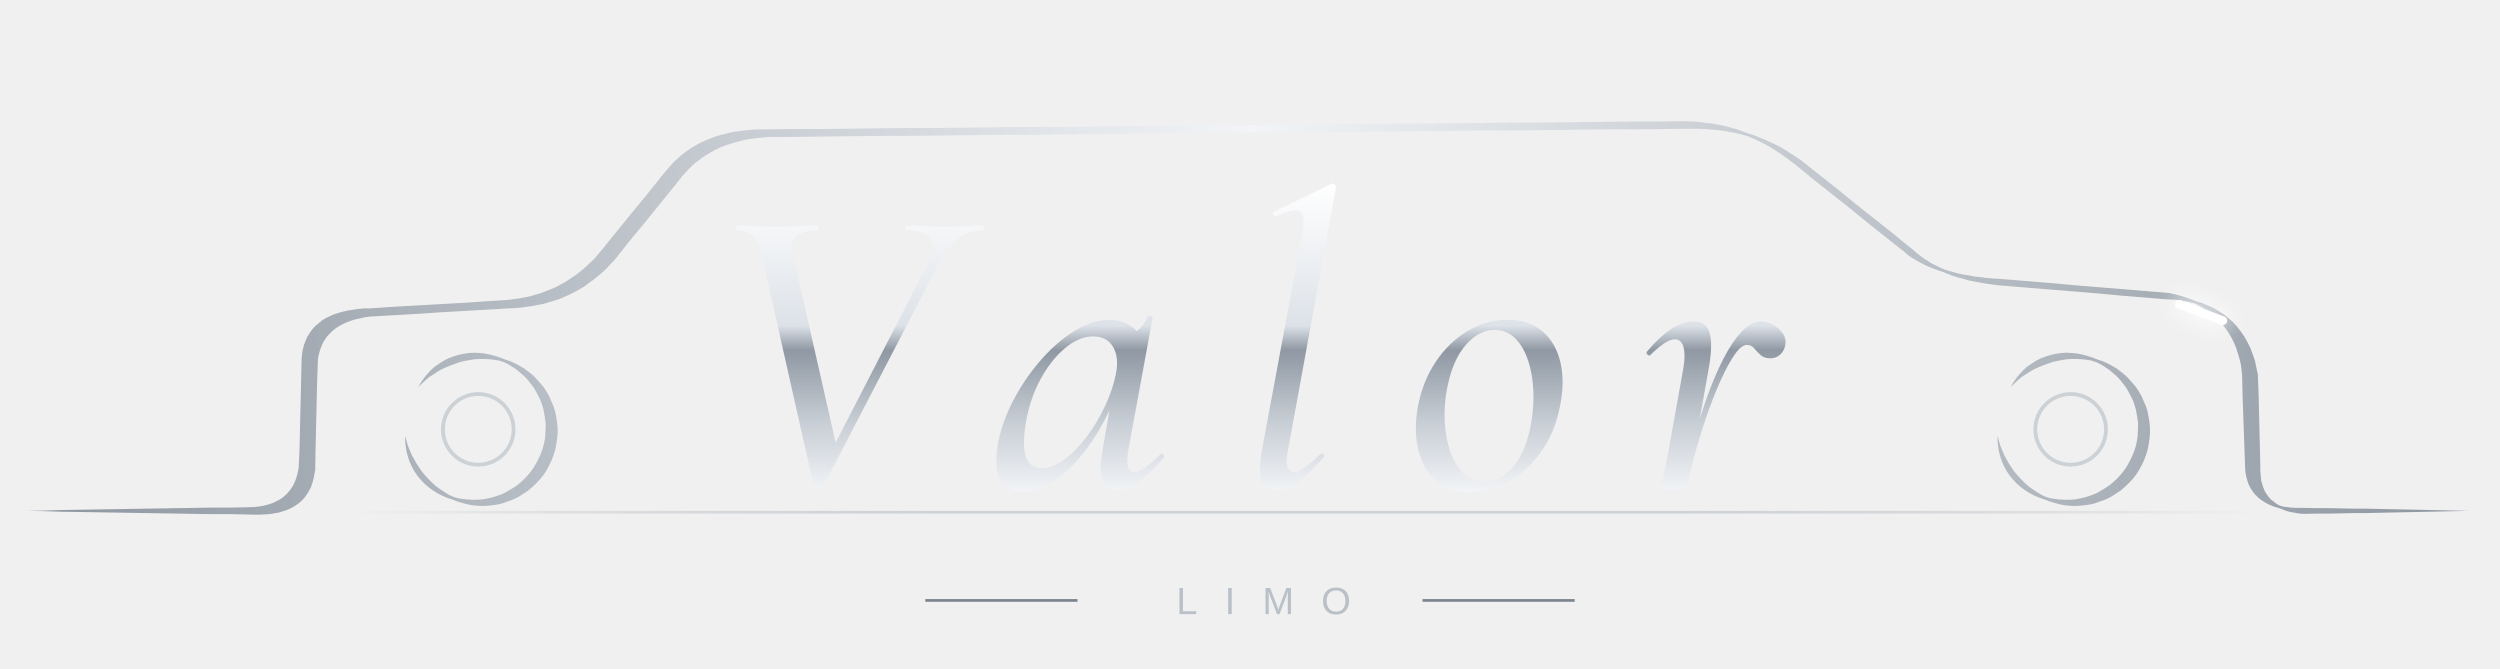
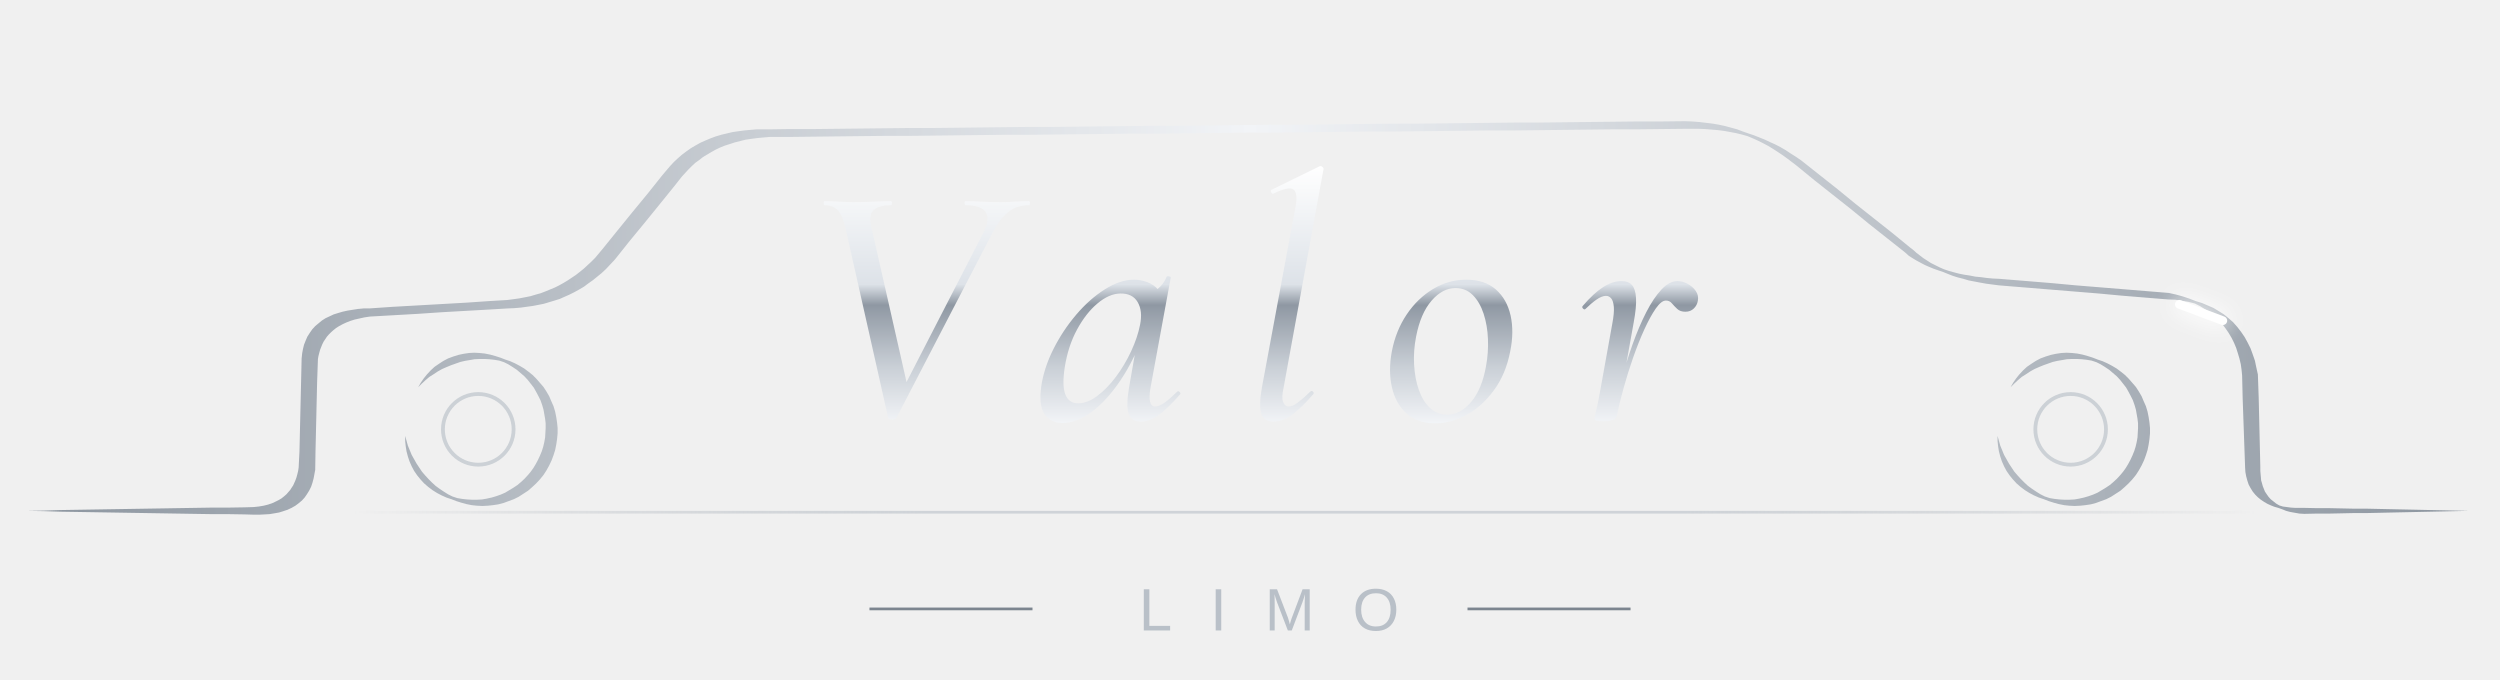
- <svg xmlns="http://www.w3.org/2000/svg" viewBox="20 112 920 246" width="920" height="246" role="img" aria-label="Valor Limo">
+ <svg xmlns="http://www.w3.org/2000/svg" viewBox="20 112 920 250" width="920" height="250" role="img" aria-label="Valor Limo">
  <defs>
    <linearGradient id="vl-chrome" x1="0" y1="0" x2="0" y2="1">
      <stop offset="0" stop-color="#FFFFFF" />
      <stop offset="0.46" stop-color="#DDE2E8" />
      <stop offset="0.54" stop-color="#8F98A3" />
      <stop offset="0.78" stop-color="#C9CFD6" />
      <stop offset="1" stop-color="#F2F4F7" />
    </linearGradient>
    <linearGradient id="vl-silver" gradientUnits="userSpaceOnUse" x1="40" y1="0" x2="920" y2="0">
      <stop offset="0" stop-color="#8E97A1" />
      <stop offset="0.5" stop-color="#F2F4F7" />
      <stop offset="1" stop-color="#8E97A1" />
    </linearGradient>
    <linearGradient id="vl-line" gradientUnits="userSpaceOnUse" x1="0" y1="0" x2="300" y2="0">
      <stop offset="0" stop-color="#B9C0C8" stop-opacity="0" />
      <stop offset="0.16" stop-color="#B9C0C8" />
      <stop offset="0.5" stop-color="#E8EBEF" />
      <stop offset="0.84" stop-color="#B9C0C8" />
      <stop offset="1" stop-color="#B9C0C8" stop-opacity="0" />
    </linearGradient>
    <linearGradient id="vl-road" gradientUnits="userSpaceOnUse" x1="150" y1="0" x2="850" y2="0">
      <stop offset="0" stop-color="#8E97A1" stop-opacity="0" />
      <stop offset="0.3" stop-color="#B9C0C8" stop-opacity="0.6" />
      <stop offset="0.7" stop-color="#B9C0C8" stop-opacity="0.6" />
      <stop offset="1" stop-color="#8E97A1" stop-opacity="0" />
    </linearGradient>
    <linearGradient id="vl-sheen" gradientUnits="userSpaceOnUse" x1="-200" y1="0" x2="0" y2="0">
      <stop offset="0" stop-color="#FFFFFF" stop-opacity="0" />
      <stop offset="0.5" stop-color="#FFFFFF" stop-opacity="0.95" />
      <stop offset="1" stop-color="#FFFFFF" stop-opacity="0" />
      <animateTransform attributeName="gradientTransform" type="translate" values="0 0;1200 0;1200 0" keyTimes="0;0.55;1" dur="6s" repeatCount="indefinite" />
    </linearGradient>
    <filter id="vl-glow" x="-200%" y="-200%" width="500%" height="500%">
      <feGaussianBlur stdDeviation="4" result="b" />
      <feMerge>
        <feMergeNode in="b" />
        <feMergeNode in="b" />
        <feMergeNode in="SourceGraphic" />
      </feMerge>
    </filter>
    <filter id="vl-soft" x="-20%" y="-200%" width="140%" height="500%">
      <feGaussianBlur stdDeviation="2.2" />
    </filter>
    <path id="vl-trace" pathLength="1000" d="M30 300 H112 C126 300 132 294 133 284 L134 244 C135 234 142 228 156 227 L206 224 C222 223 232 218 242 208 L268 176 C276 166 288 161 304 161 L640 158 C658 158 670 163 682 172 L722 204 C730 211 742 215 758 216 L818 221 C836 223 846 234 848 250 L849 284 C849 294 856 300 868 300 H930" />
    <path id="vl-body" d="M30 300L36.1 300.1L42.3 300.3L48.5 300.4L54.6 300.5L60.8 300.6L66.9 300.7L73 300.8L79.2 300.9L85.3 301L91.5 301.1L97.7 301.2L103.8 301.2L110 301.3L113.4 301.4L115.5 301.4L117.4 301.3L119.2 301.2L121 300.9L122.7 300.6L124.3 300.1L125.8 299.6L127.3 298.9L128.7 298.1L129.9 297.2L131.1 296.2L132.1 295.1L133 293.8L133.8 292.5L134.5 291.1L135 289.6L135.4 288.1L135.7 286.5L136 284.9L136.1 278.4L136.3 269.8L136.5 261.2L136.7 252.6L137 244.1L137.2 243L137.5 241.8L137.8 240.7L138.2 239.7L138.6 238.7L139.1 237.7L139.7 236.8L140.3 235.9L141 235.1L141.8 234.3L142.7 233.5L143.7 232.7L144.8 232L146.1 231.3L147.4 230.7L148.9 230.1L150.5 229.6L152.3 229.2L154.1 228.8L156.1 228.5L164.9 228L173.7 227.5L182.6 226.9L191.4 226.4L200.2 225.9L206.9 225.5L209.3 225.4L211.6 225.2L213.8 224.9L216 224.6L218.1 224.2L220.1 223.8L222.1 223.2L224.1 222.6L226 222L227.8 221.2L229.6 220.4L231.4 219.5L233.2 218.5L234.9 217.5L236.5 216.3L238.2 215.1L239.8 213.8L241.4 212.5L243 211L246.2 207.6L251.7 200.7L257.3 193.9L262.9 187L268.4 180.2L271 176.9L272.2 175.6L273.4 174.3L274.6 173.1L275.9 171.9L277.3 170.9L278.7 169.8L280.2 168.9L281.7 168L283.3 167.1L285 166.3L286.7 165.6L288.6 165L290.4 164.4L292.4 163.9L294.4 163.4L296.5 163.1L298.7 162.8L300.9 162.6L303.2 162.4L310 162.4L318.9 162.3L327.8 162.2L336.7 162.1L345.6 162L354.6 162L363.5 161.9L372.4 161.8L381.3 161.7L390.2 161.6L399.2 161.6L408.1 161.5L417 161.4L425.9 161.3L434.8 161.2L443.8 161.2L452.7 161.1L461.6 161L470.5 160.9L479.4 160.8L488.4 160.8L497.3 160.7L506.2 160.6L515.1 160.5L524 160.4L533 160.4L541.9 160.3L550.8 160.2L559.7 160.1L568.6 160L577.6 160L586.5 159.9L595.4 159.8L604.3 159.7L613.3 159.6L622.2 159.6L631.1 159.5L640 159.4L642.6 159.4L645.2 159.4L647.6 159.5L650 159.7L652.3 159.9L654.6 160.2L656.8 160.6L658.9 161L661 161.5L663.1 162.1L665 162.9L667 163.8L668.8 164.7L670.7 165.7L672.5 166.8L674.2 167.9L676 169.1L677.8 170.4L679.5 171.7L681.2 173L687.8 178.4L694.5 183.7L701.2 189L707.8 194.4L714.5 199.7L721.2 205L722.4 206.1L723.8 207L725.3 207.9L726.8 208.7L728.3 209.5L729.9 210.2L731.6 210.9L733.3 211.5L735.1 212.1L736.8 212.8L738.6 213.5L740.5 214.1L742.5 214.6L744.5 215.2L746.6 215.6L748.7 216L750.9 216.4L753.2 216.7L755.5 217L757.9 217.2L766.5 217.9L775 218.6L783.6 219.3L792.2 220L800.8 220.8L809.3 221.5L817.9 222.2L820.5 222.3L823 222.7L825.4 223.1L827.7 223.7L829.7 224.7L831.6 225.9L833.4 227.1L835 228.5L836.5 229.9L837.9 231.4L839.1 233L840.2 234.6L841.2 236.3L842.1 238.1L842.9 240L843.5 241.9L844.1 243.9L844.6 246L844.9 248.1L845.1 250.2L845.3 258.6L845.6 267.1L845.9 275.6L846.2 284.1L846.3 285.7L846.6 287.3L847 288.8L847.5 290.3L848.2 291.6L849 292.9L849.9 294L850.9 295L852 295.9L853.2 296.7L854.4 297.4L855.7 298L857 298.5L858.4 298.9L859.8 299.4L861.3 300L862.8 300.4L864.5 300.7L866.2 301L868 301.1L872.6 301L877.3 301L882 300.9L886.6 300.8L891.3 300.8L895.9 300.7L900.5 300.6L905.2 300.5L909.9 300.4L914.5 300.3L919.1 300.2L923.8 300.1L928.5 300L928.5 300L923.8 299.9L919.1 299.8L914.5 299.7L909.9 299.6L905.2 299.5L900.5 299.4L895.9 299.3L891.3 299.2L886.6 299.2L882 299.1L877.3 299L872.6 299L868 298.9L866.3 298.9L864.7 298.9L863.1 298.8L861.6 298.6L860.1 298.4L858.8 298L857.6 297.3L856.6 296.5L855.6 295.7L854.8 294.8L854.1 293.8L853.5 292.9L853.1 291.9L852.7 290.9L852.4 289.8L852.1 288.8L852 287.6L851.9 286.5L851.8 285.3L851.8 283.9L851.6 275.4L851.4 266.9L851.2 258.4L850.9 249.8L850.3 247.1L849.8 244.7L849 242.4L848.2 240.2L847.1 238L846 236L844.7 234.1L843.3 232.3L841.8 230.6L840.1 229.1L838.4 227.7L836.5 226.5L834.5 225.3L832.4 224.4L830.3 223.5L828 222.8L825.7 221.9L823.3 221.1L820.8 220.4L818.1 219.8L809.5 219.1L801 218.4L792.4 217.7L783.8 217L775.2 216.2L766.7 215.5L758.1 214.8L755.7 214.6L753.4 214.5L751.2 214.3L749 214L746.9 213.8L744.9 213.4L742.9 213.1L740.9 212.7L739 212.2L737.2 211.7L735.4 211.1L733.8 210.4L732.2 209.6L730.6 208.8L729.2 207.9L727.8 207L726.5 206L725.2 205L724.1 204L722.8 203L716.2 197.6L709.5 192.3L702.8 187L696.2 181.6L689.5 176.3L682.8 171L680.9 169.7L679 168.5L677.2 167.3L675.3 166.2L673.4 165.2L671.4 164.3L669.5 163.4L667.5 162.6L665.5 161.8L663.4 161.1L661.4 160.4L659.3 159.6L657.1 159L654.9 158.4L652.6 157.9L650.3 157.5L647.8 157.2L645.3 156.9L642.7 156.7L640 156.6L631.1 156.7L622.1 156.7L613.2 156.8L604.3 156.9L595.4 157L586.5 157.1L577.5 157.1L568.6 157.2L559.7 157.3L550.8 157.4L541.9 157.5L532.9 157.5L524 157.6L515.1 157.7L506.2 157.8L497.3 157.9L488.3 157.9L479.4 158L470.5 158.1L461.6 158.2L452.7 158.3L443.7 158.3L434.8 158.4L425.9 158.5L417 158.6L408.1 158.7L399.1 158.7L390.2 158.8L381.3 158.9L372.4 159L363.5 159.1L354.5 159.1L345.6 159.2L336.7 159.3L327.8 159.4L318.9 159.5L309.9 159.5L303.2 159.6L300.8 159.6L298.4 159.6L296.1 159.8L293.9 160L291.7 160.3L289.6 160.6L287.5 161.1L285.4 161.6L283.4 162.2L281.5 162.9L279.6 163.7L277.8 164.5L276 165.5L274.3 166.5L272.6 167.7L271 168.9L269.5 170.2L268 171.6L266.6 173.1L263.8 176.4L258.3 183.3L252.7 190.1L247.1 197L241.6 203.8L239 206.9L237.6 208.3L236.2 209.6L234.8 210.9L233.3 212.1L231.9 213.2L230.4 214.2L228.9 215.2L227.4 216.1L225.8 217L224.2 217.8L222.5 218.5L220.8 219.2L219 219.9L217.2 220.4L215.2 221L213.2 221.4L211.1 221.8L209 222.1L206.7 222.4L200 222.8L191.2 223.4L182.4 223.9L173.6 224.4L164.7 224.9L155.9 225.5L153.8 225.5L151.7 225.7L149.8 226L147.9 226.3L146.1 226.7L144.4 227.2L142.8 227.7L141.3 228.4L139.8 229.1L138.4 230L137.2 231L136 232L134.9 233.2L134 234.5L133.1 235.9L132.5 237.3L131.9 238.8L131.5 240.4L131.2 242L131 243.9L130.8 252.5L130.6 261.1L130.4 269.6L130.2 278.2L129.9 284.1L129.7 285.4L129.4 286.6L129.1 287.7L128.7 288.8L128.3 289.7L127.9 290.6L127.3 291.5L126.8 292.3L126.1 293.1L125.4 293.9L124.6 294.6L123.6 295.4L122.6 296L121.4 296.6L120.1 297.2L118.6 297.7L117 298.1L115.2 298.4L113.3 298.6L110 298.7L103.8 298.8L97.7 298.8L91.5 298.9L85.3 299L79.2 299.1L73 299.2L66.9 299.3L60.8 299.4L54.6 299.5L48.5 299.6L42.3 299.7L36.1 299.9L30 300Z" />
    <g id="vl-tyres">
      <path d="M173.9 254.5L175.2 253.2L176.6 251.9L178 250.7L179.6 249.7L181.1 248.7L182.7 247.8L184.3 247.1L186 246.4L187.7 245.8L189.4 245.2L191.1 244.8L192.9 244.5L194.6 244.2L196.5 244.1L198.3 244.1L200.1 244.2L201.9 244.4L203.7 244.7L205.5 245.3L207.1 246.1L208.7 247.1L210.2 248.1L211.6 249.3L213 250.5L214.2 251.8L215.3 253.2L216.4 254.6L217.3 256.2L218.1 257.7L218.9 259.3L219.5 261L220 262.7L220.3 264.4L220.6 266.1L220.8 267.8L220.8 269.6L220.7 271.3L220.6 273L220.3 274.7L219.9 276.4L219.4 278L218.7 279.7L218 281.2L217.2 282.7L216.3 284.2L215.3 285.6L214.2 286.9L213 288.2L211.7 289.4L210.4 290.5L208.9 291.5L207.4 292.4L205.9 293.3L204.3 294L202.6 294.6L200.9 295.1L199.1 295.5L197.4 295.8L195.5 295.9L193.7 295.9L191.9 295.8L190.1 295.6L188.3 295.3L186.5 294.7L184.9 293.9L183.3 292.9L181.8 291.9L180.3 290.8L179 289.6L177.7 288.3L176.5 287L175.3 285.6L174.3 284.1L173.3 282.6L172.4 281L171.5 279.4L170.8 277.7L170.1 276L169.6 274.2L169.1 272.4L169.1 272.4L169.1 274.3L169.3 276.2L169.6 278.1L170.1 280L170.7 281.8L171.5 283.6L172.4 285.3L173.5 286.9L174.8 288.5L176.1 289.9L177.6 291.2L179.2 292.4L180.8 293.4L182.5 294.3L184.3 295.1L186.1 295.7L187.9 296.4L189.8 297L191.6 297.5L193.6 297.9L195.5 298.1L197.5 298.2L199.5 298.1L201.4 297.9L203.4 297.6L205.3 297.1L207.2 296.4L209.1 295.7L210.9 294.8L212.6 293.7L214.3 292.6L215.8 291.3L217.3 289.9L218.7 288.4L220 286.8L221.1 285.1L222.1 283.3L223 281.4L223.7 279.5L224.3 277.6L224.7 275.6L225 273.6L225.2 271.5L225.2 269.5L225 267.5L224.7 265.5L224.3 263.5L223.7 261.5L222.9 259.7L222.1 257.8L221.1 256.1L220 254.4L218.7 252.9L217.4 251.4L216 250L214.5 248.8L212.9 247.6L211.2 246.6L209.5 245.7L207.7 244.9L205.9 244.3L204.1 243.6L202.2 243L200.4 242.5L198.4 242.1L196.5 241.9L194.5 241.8L192.6 241.9L190.6 242.2L188.7 242.6L186.8 243.2L184.9 243.9L183.2 244.8L181.5 245.9L179.9 247L178.5 248.3L177.1 249.8L175.9 251.3L174.8 252.9L173.9 254.5Z" />
      <path d="M759.9 254.5L761.2 253.2L762.6 251.9L764 250.7L765.6 249.7L767.1 248.7L768.7 247.8L770.3 247.1L772 246.4L773.7 245.8L775.4 245.2L777.1 244.8L778.9 244.5L780.6 244.2L782.5 244.1L784.3 244.1L786.1 244.2L787.9 244.4L789.7 244.7L791.5 245.3L793.1 246.1L794.7 247.1L796.2 248.1L797.6 249.3L799 250.5L800.2 251.8L801.3 253.2L802.4 254.6L803.3 256.2L804.1 257.7L804.9 259.3L805.5 261L806 262.7L806.3 264.4L806.6 266.1L806.8 267.8L806.8 269.6L806.7 271.3L806.6 273L806.3 274.7L805.9 276.4L805.4 278L804.7 279.7L804 281.2L803.2 282.7L802.3 284.2L801.3 285.6L800.2 286.9L799 288.2L797.7 289.4L796.4 290.5L794.9 291.5L793.4 292.4L791.9 293.3L790.3 294L788.6 294.6L786.9 295.1L785.1 295.5L783.4 295.8L781.5 295.9L779.7 295.9L777.9 295.8L776.1 295.6L774.3 295.3L772.5 294.7L770.9 293.9L769.3 292.9L767.8 291.9L766.3 290.8L765 289.6L763.7 288.3L762.5 287L761.3 285.6L760.3 284.1L759.3 282.6L758.4 281L757.5 279.4L756.8 277.7L756.1 276L755.6 274.2L755.1 272.4L755.1 272.4L755.1 274.3L755.3 276.2L755.6 278.1L756.1 280L756.7 281.8L757.5 283.6L758.4 285.3L759.5 286.9L760.8 288.5L762.1 289.9L763.6 291.2L765.2 292.4L766.8 293.4L768.5 294.3L770.3 295.1L772.1 295.7L773.9 296.4L775.8 297L777.6 297.5L779.6 297.9L781.5 298.1L783.5 298.2L785.5 298.1L787.4 297.9L789.4 297.6L791.3 297.1L793.2 296.4L795.1 295.7L796.9 294.8L798.6 293.7L800.3 292.6L801.8 291.3L803.3 289.9L804.7 288.4L806 286.8L807.1 285.1L808.1 283.3L809 281.4L809.7 279.5L810.3 277.6L810.7 275.6L811 273.6L811.2 271.5L811.2 269.5L811 267.5L810.7 265.5L810.3 263.5L809.7 261.5L808.9 259.7L808.1 257.8L807.1 256.1L806 254.4L804.7 252.9L803.4 251.4L802 250L800.5 248.8L798.9 247.6L797.2 246.6L795.5 245.7L793.7 244.9L791.9 244.3L790.1 243.6L788.2 243L786.4 242.5L784.4 242.1L782.5 241.9L780.5 241.8L778.6 241.9L776.6 242.2L774.7 242.6L772.8 243.2L770.9 243.9L769.2 244.8L767.5 245.9L765.9 247L764.5 248.3L763.1 249.8L761.9 251.3L760.8 252.9L759.9 254.5Z" />
    </g>
    <g id="vl-wheels">
      <use href="#vl-tyres" />
      <circle cx="196" cy="270" r="13" fill="none" stroke="#B9C0C8" stroke-opacity="0.65" stroke-width="1.4" />
      <circle cx="782" cy="270" r="13" fill="none" stroke="#B9C0C8" stroke-opacity="0.65" stroke-width="1.4" />
    </g>
  </defs>
-   <path transform="translate(290.93 291) scale(1.2)" fill="url(#vl-chrome)" d="M23.76 -0.13 8.19 -69.38Q7.12 -74.37 5.38 -76.42Q3.64 -78.46 0.31 -78.46Q0 -78.46 0 -79.23Q0 -80 0.31 -80Q2.78 -80 5.58 -79.81Q8.39 -79.62 10.85 -79.62Q15.39 -79.62 18.68 -79.81Q21.96 -80 24.68 -80Q25.14 -80 25.14 -79.23Q25.14 -78.46 24.68 -78.46Q20.65 -78.46 18.57 -76.86Q16.49 -75.26 17.5 -70.66L31.16 -10.45L24.94 -2.62L58.62 -68.04Q61.31 -73.31 59.66 -75.89Q58.02 -78.46 52.23 -78.46Q51.85 -78.46 51.85 -79.23Q51.85 -80 52.23 -80Q55.12 -80 57.86 -79.81Q60.6 -79.62 65 -79.62Q68.24 -79.62 70.34 -79.81Q72.43 -80 75.42 -80Q75.93 -80 75.93 -79.23Q75.93 -78.46 75.42 -78.46Q73.13 -78.46 70.88 -77.67Q68.63 -76.88 66.39 -74.57Q64.15 -72.25 61.66 -67.44L26.73 -0.13Q26.34 0.44 25.12 0.41Q23.89 0.38 23.76 -0.13ZM87.88 1.66Q83.67 1.66 81.38 -1.44Q79.1 -4.54 80.05 -11.65Q81.02 -18.46 84.47 -25.38Q87.92 -32.29 92.89 -38.14Q97.86 -43.99 103.48 -47.53Q109.09 -51.07 114.25 -51.07Q116.67 -51.07 119.08 -50.18Q121.48 -49.29 123.22 -47.29Q124.96 -45.28 125.22 -42.04L119.08 -45.7Q120.84 -45.95 123.03 -47.78Q125.22 -49.61 126.18 -52.1Q126.44 -52.48 127.14 -52.29Q127.85 -52.11 127.72 -51.85L120.29 -11.39Q119.07 -4.39 122.05 -4.39Q123.48 -4.39 125.55 -5.89Q127.62 -7.39 130.09 -9.86Q130.48 -10.24 130.99 -9.73Q131.5 -9.22 131.12 -8.83Q127.01 -4.1 123.56 -1.47Q120.11 1.15 116.78 1.15Q113.32 1.15 112.27 -1.72Q111.22 -4.58 112.38 -11.39L115.51 -29.31L117.85 -31.49Q114.28 -21.56 109.24 -14.06Q104.2 -6.57 98.67 -2.45Q93.13 1.66 87.88 1.66ZM93.61 -5.57Q97.03 -5.57 100.63 -8.25Q104.23 -10.92 107.49 -15.26Q110.75 -19.59 113.13 -24.69Q115.51 -29.79 116.44 -34.5Q117.46 -39.55 115.56 -42.81Q113.66 -46.07 109.19 -46Q105.04 -45.93 100.78 -42.35Q96.51 -38.77 93.23 -32.7Q89.94 -26.63 88.72 -18.85Q87.65 -11.91 88.97 -8.74Q90.3 -5.57 93.61 -5.57ZM165.63 1.15Q161.98 1.15 161.04 -1.8Q160.1 -4.76 161.27 -11.39L173.68 -78.07Q174.56 -83.08 172.85 -84.29Q171.15 -85.5 165.48 -82.73Q164.97 -82.53 164.68 -83.3Q164.38 -84.07 164.9 -84.2L182.48 -92.8Q183.05 -93.06 183.56 -92.54Q184.08 -92.03 183.95 -91.78L169.26 -11.39Q168.42 -7.6 169.1 -5.99Q169.77 -4.39 171.15 -4.39Q172.56 -4.39 174.57 -5.92Q176.59 -7.44 179.06 -9.86Q179.57 -10.37 180.08 -9.86Q180.6 -9.34 180.08 -8.83Q175.97 -4.1 172.55 -1.47Q169.13 1.15 165.63 1.15ZM224.95 1.79Q218.55 1.79 214.53 -1.81Q210.51 -5.42 209.12 -11.44Q207.74 -17.45 209.09 -24.7Q210.55 -32.3 214.54 -38.25Q218.53 -44.2 224.25 -47.64Q229.96 -51.07 236.46 -51.07Q243.28 -51.07 247.36 -47.48Q251.44 -43.89 252.78 -37.9Q254.12 -31.92 252.65 -24.7Q251.06 -16.42 246.69 -10.44Q242.32 -4.45 236.58 -1.33Q230.83 1.79 224.95 1.79ZM229.38 -1.41Q234.32 -1.41 238.28 -6.1Q242.23 -10.8 243.71 -19.07Q244.67 -24.13 244.46 -29.21Q244.26 -34.28 242.86 -38.56Q241.46 -42.83 238.88 -45.41Q236.31 -48 232.52 -48Q227.74 -48 223.72 -43.37Q219.69 -38.73 218.03 -30.21Q217 -25.01 217.27 -19.9Q217.54 -14.8 218.98 -10.62Q220.42 -6.44 223.07 -3.92Q225.72 -1.41 229.38 -1.41ZM291.94 -1.11 290.66 -1.24Q291.8 -7.32 293.61 -14.12Q295.41 -20.92 297.71 -27.37Q300.01 -33.82 302.69 -39.06Q305.37 -44.31 308.29 -47.43Q311.21 -50.56 314.2 -50.56Q316.04 -50.56 317.9 -49.58Q319.76 -48.6 320.92 -46.94Q322.08 -45.29 321.7 -43.33Q321.43 -41.66 320.21 -40.47Q318.99 -39.28 317.12 -39.28Q315.2 -39.28 314.11 -40.31Q313.02 -41.34 312.15 -42.37Q311.29 -43.4 309.95 -43.4Q308.26 -43.4 306.22 -40.47Q304.19 -37.54 302.01 -32.78Q299.84 -28.02 297.87 -22.36Q295.89 -16.69 294.34 -11.09Q292.78 -5.49 291.94 -1.11ZM286.96 1.02Q284.95 1.02 284.3 0.77Q283.65 0.52 283.65 0.14Q283.65 -0.3 284.38 -3.36Q285.11 -6.43 285.63 -9.47L290.17 -34.64Q290.98 -38.85 290.78 -41.08Q290.58 -43.3 289.79 -44.22Q289 -45.13 287.91 -45.13Q286.34 -45.13 284.34 -43.71Q282.34 -42.29 280.33 -40.29Q279.96 -39.92 279.45 -40.43Q278.94 -40.93 279.31 -41.38Q283.35 -46.11 286.82 -48.33Q290.28 -50.56 293.66 -50.56Q296.12 -50.56 297.42 -49.14Q298.73 -47.72 298.94 -44.41Q299.16 -41.09 298.09 -35.33L291.94 -1.11Q291.63 1.02 286.96 1.02Z" />
+   <path transform="translate(323.11 266)" fill="url(#vl-chrome)" d="M23.76 -0.13 8.19 -69.38Q7.12 -74.37 5.38 -76.42Q3.64 -78.46 0.31 -78.46Q0 -78.46 0 -79.23Q0 -80 0.31 -80Q2.78 -80 5.58 -79.81Q8.39 -79.62 10.85 -79.62Q15.39 -79.62 18.68 -79.81Q21.96 -80 24.68 -80Q25.14 -80 25.14 -79.23Q25.14 -78.46 24.68 -78.46Q20.65 -78.46 18.57 -76.86Q16.49 -75.26 17.5 -70.66L31.16 -10.45L24.94 -2.62L58.62 -68.04Q61.31 -73.31 59.66 -75.89Q58.02 -78.46 52.23 -78.46Q51.85 -78.46 51.85 -79.23Q51.85 -80 52.23 -80Q55.12 -80 57.86 -79.81Q60.6 -79.62 65 -79.62Q68.24 -79.62 70.34 -79.81Q72.43 -80 75.42 -80Q75.93 -80 75.93 -79.23Q75.93 -78.46 75.42 -78.46Q73.13 -78.46 70.88 -77.67Q68.63 -76.88 66.39 -74.57Q64.15 -72.25 61.66 -67.44L26.73 -0.13Q26.34 0.44 25.12 0.41Q23.89 0.38 23.76 -0.13ZM87.88 1.66Q83.67 1.66 81.38 -1.44Q79.1 -4.54 80.05 -11.65Q81.02 -18.46 84.47 -25.38Q87.92 -32.29 92.89 -38.14Q97.86 -43.99 103.48 -47.53Q109.09 -51.07 114.25 -51.07Q116.67 -51.07 119.08 -50.18Q121.48 -49.29 123.22 -47.29Q124.96 -45.28 125.22 -42.04L119.08 -45.7Q120.84 -45.95 123.03 -47.78Q125.22 -49.61 126.18 -52.1Q126.44 -52.48 127.14 -52.29Q127.85 -52.11 127.72 -51.85L120.29 -11.39Q119.07 -4.39 122.05 -4.39Q123.48 -4.39 125.55 -5.89Q127.62 -7.39 130.09 -9.86Q130.48 -10.24 130.99 -9.73Q131.5 -9.22 131.12 -8.83Q127.01 -4.1 123.56 -1.47Q120.11 1.15 116.78 1.15Q113.32 1.15 112.27 -1.72Q111.22 -4.58 112.38 -11.39L115.51 -29.31L117.85 -31.49Q114.28 -21.56 109.24 -14.06Q104.2 -6.57 98.67 -2.45Q93.13 1.66 87.88 1.66ZM93.61 -5.57Q97.03 -5.57 100.63 -8.25Q104.23 -10.92 107.49 -15.26Q110.75 -19.59 113.13 -24.69Q115.51 -29.79 116.44 -34.5Q117.46 -39.55 115.56 -42.81Q113.66 -46.07 109.19 -46Q105.04 -45.93 100.78 -42.35Q96.51 -38.77 93.23 -32.7Q89.94 -26.63 88.72 -18.85Q87.65 -11.91 88.97 -8.74Q90.3 -5.57 93.61 -5.57ZM165.63 1.15Q161.98 1.15 161.04 -1.8Q160.1 -4.76 161.27 -11.39L173.68 -78.07Q174.56 -83.08 172.85 -84.29Q171.15 -85.5 165.48 -82.73Q164.97 -82.53 164.68 -83.3Q164.38 -84.07 164.9 -84.2L182.48 -92.8Q183.05 -93.06 183.56 -92.54Q184.08 -92.03 183.95 -91.78L169.26 -11.39Q168.42 -7.6 169.1 -5.99Q169.77 -4.39 171.15 -4.39Q172.56 -4.39 174.57 -5.92Q176.59 -7.44 179.06 -9.86Q179.57 -10.37 180.08 -9.86Q180.6 -9.34 180.08 -8.83Q175.97 -4.1 172.55 -1.47Q169.13 1.15 165.63 1.15ZM224.95 1.79Q218.55 1.79 214.53 -1.81Q210.51 -5.42 209.12 -11.44Q207.74 -17.45 209.09 -24.7Q210.55 -32.3 214.54 -38.25Q218.53 -44.2 224.25 -47.64Q229.96 -51.07 236.46 -51.07Q243.28 -51.07 247.36 -47.48Q251.44 -43.89 252.78 -37.9Q254.12 -31.92 252.65 -24.7Q251.06 -16.42 246.69 -10.44Q242.32 -4.45 236.58 -1.33Q230.83 1.79 224.95 1.79ZM229.38 -1.41Q234.32 -1.41 238.28 -6.1Q242.23 -10.8 243.71 -19.07Q244.67 -24.13 244.46 -29.21Q244.26 -34.28 242.86 -38.56Q241.46 -42.83 238.88 -45.41Q236.31 -48 232.52 -48Q227.74 -48 223.72 -43.37Q219.69 -38.73 218.03 -30.21Q217 -25.01 217.27 -19.9Q217.54 -14.8 218.98 -10.62Q220.42 -6.44 223.07 -3.92Q225.72 -1.41 229.38 -1.41ZM291.94 -1.11 290.66 -1.24Q291.8 -7.32 293.61 -14.12Q295.41 -20.92 297.71 -27.37Q300.01 -33.82 302.69 -39.06Q305.37 -44.31 308.29 -47.43Q311.21 -50.56 314.2 -50.56Q316.04 -50.56 317.9 -49.58Q319.76 -48.6 320.92 -46.94Q322.08 -45.29 321.7 -43.33Q321.43 -41.66 320.21 -40.47Q318.99 -39.28 317.12 -39.28Q315.2 -39.28 314.11 -40.31Q313.02 -41.34 312.15 -42.37Q311.29 -43.4 309.95 -43.4Q308.26 -43.4 306.22 -40.47Q304.19 -37.54 302.01 -32.78Q299.84 -28.02 297.87 -22.36Q295.89 -16.69 294.34 -11.09Q292.78 -5.49 291.94 -1.11ZM286.96 1.02Q284.95 1.02 284.3 0.77Q283.65 0.52 283.65 0.14Q283.65 -0.3 284.38 -3.36Q285.11 -6.43 285.63 -9.47L290.17 -34.64Q290.98 -38.85 290.78 -41.08Q290.58 -43.3 289.79 -44.22Q289 -45.13 287.91 -45.13Q286.34 -45.13 284.34 -43.71Q282.34 -42.29 280.33 -40.29Q279.96 -39.92 279.45 -40.43Q278.94 -40.93 279.31 -41.38Q283.35 -46.11 286.82 -48.33Q290.28 -50.56 293.66 -50.56Q296.12 -50.56 297.42 -49.14Q298.73 -47.72 298.94 -44.41Q299.16 -41.09 298.09 -35.33L291.94 -1.11Q291.63 1.02 286.96 1.02Z" />
  <path d="M150 300.5 H850" fill="none" stroke="url(#vl-road)" stroke-width="1" />
  <g>
    <use href="#vl-wheels" fill="url(#vl-silver)" />
  </g>
  <g>
    <use href="#vl-body" fill="url(#vl-silver)" />
  </g>
  <path d="M822 224 L838 230" fill="none" stroke-linecap="round" stroke="#FFFFFF" stroke-width="3.2" filter="url(#vl-glow)" />
-   <path d="M360.52 332.96 H416.52 M543.48 332.96 H599.48" stroke="#7C858F" stroke-width="1" />
-   <text x="485" y="338" text-anchor="middle" fill="#B9C0C8" font-family="DM Sans, 'Helvetica Neue', Arial, sans-serif" font-weight="500" font-size="14" letter-spacing="10">LIMO</text>
+   <path d="M339.96 336.08 H399.96 M560.04 336.08 H620.04" stroke="#7C858F" stroke-width="1" />
+   <text x="487" y="344" text-anchor="middle" fill="#B9C0C8" font-family="DM Sans, 'Helvetica Neue', Arial, sans-serif" font-weight="500" font-size="22" letter-spacing="14">LIMO</text>
</svg>
